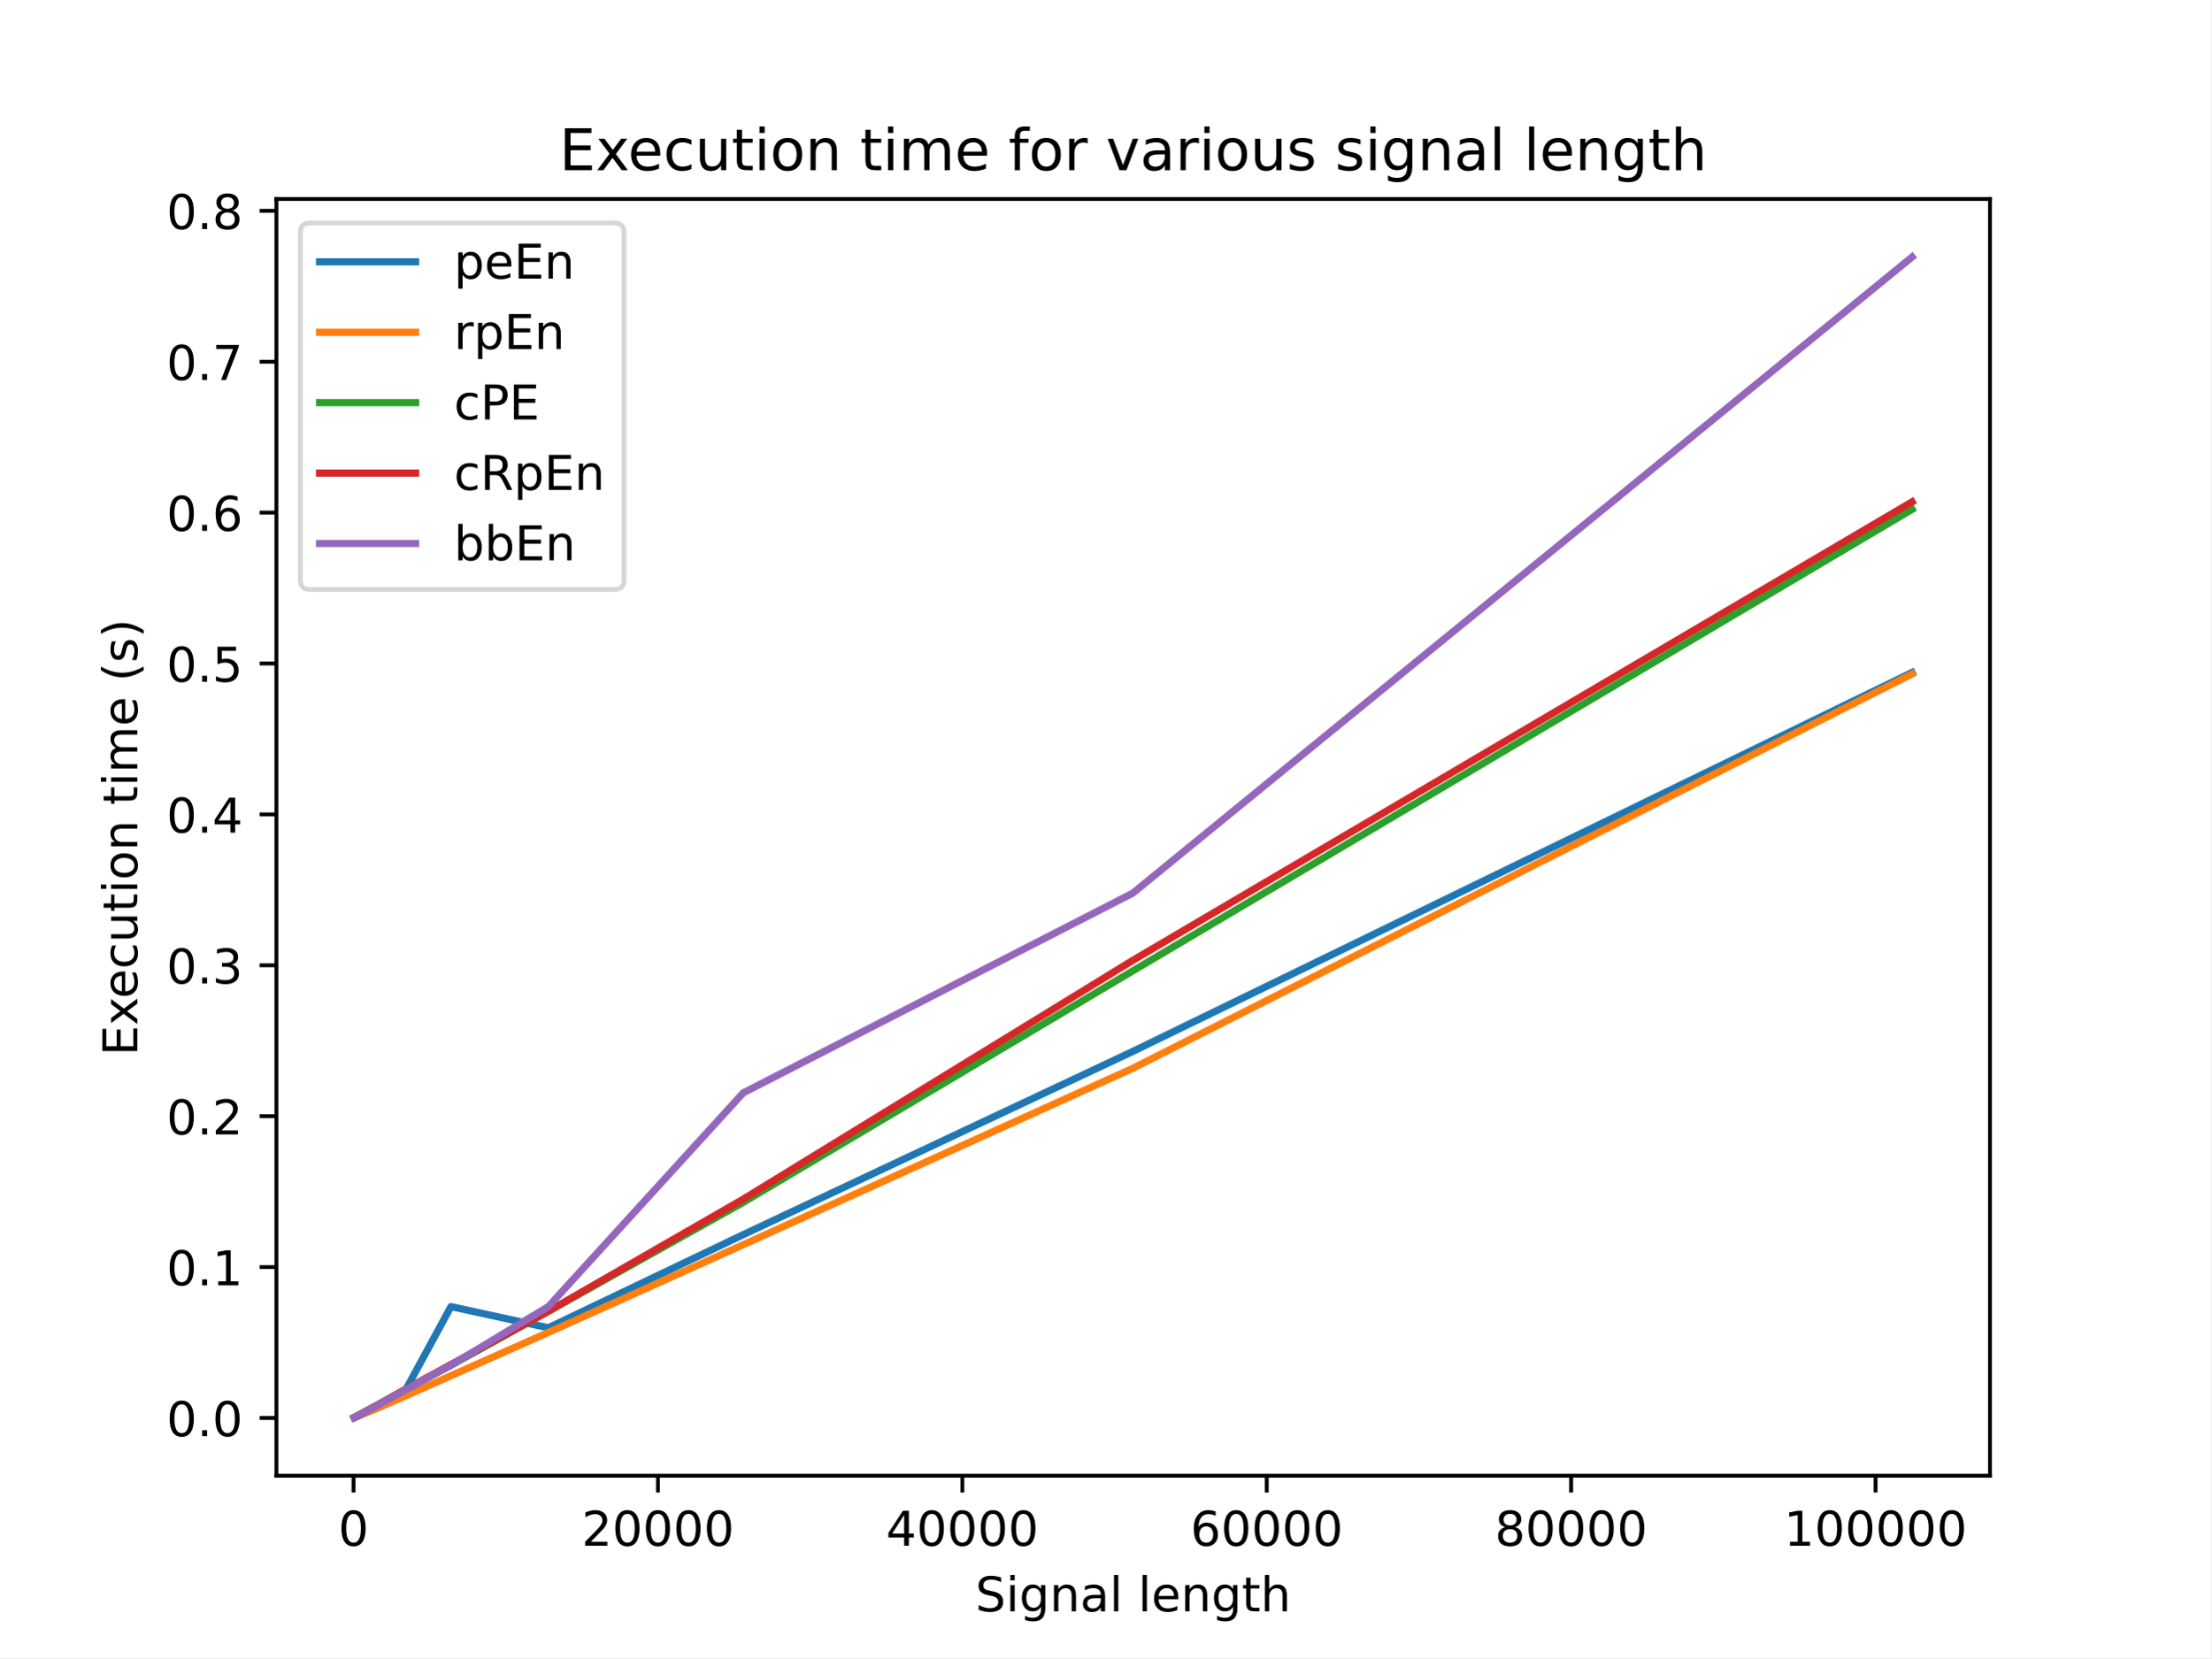
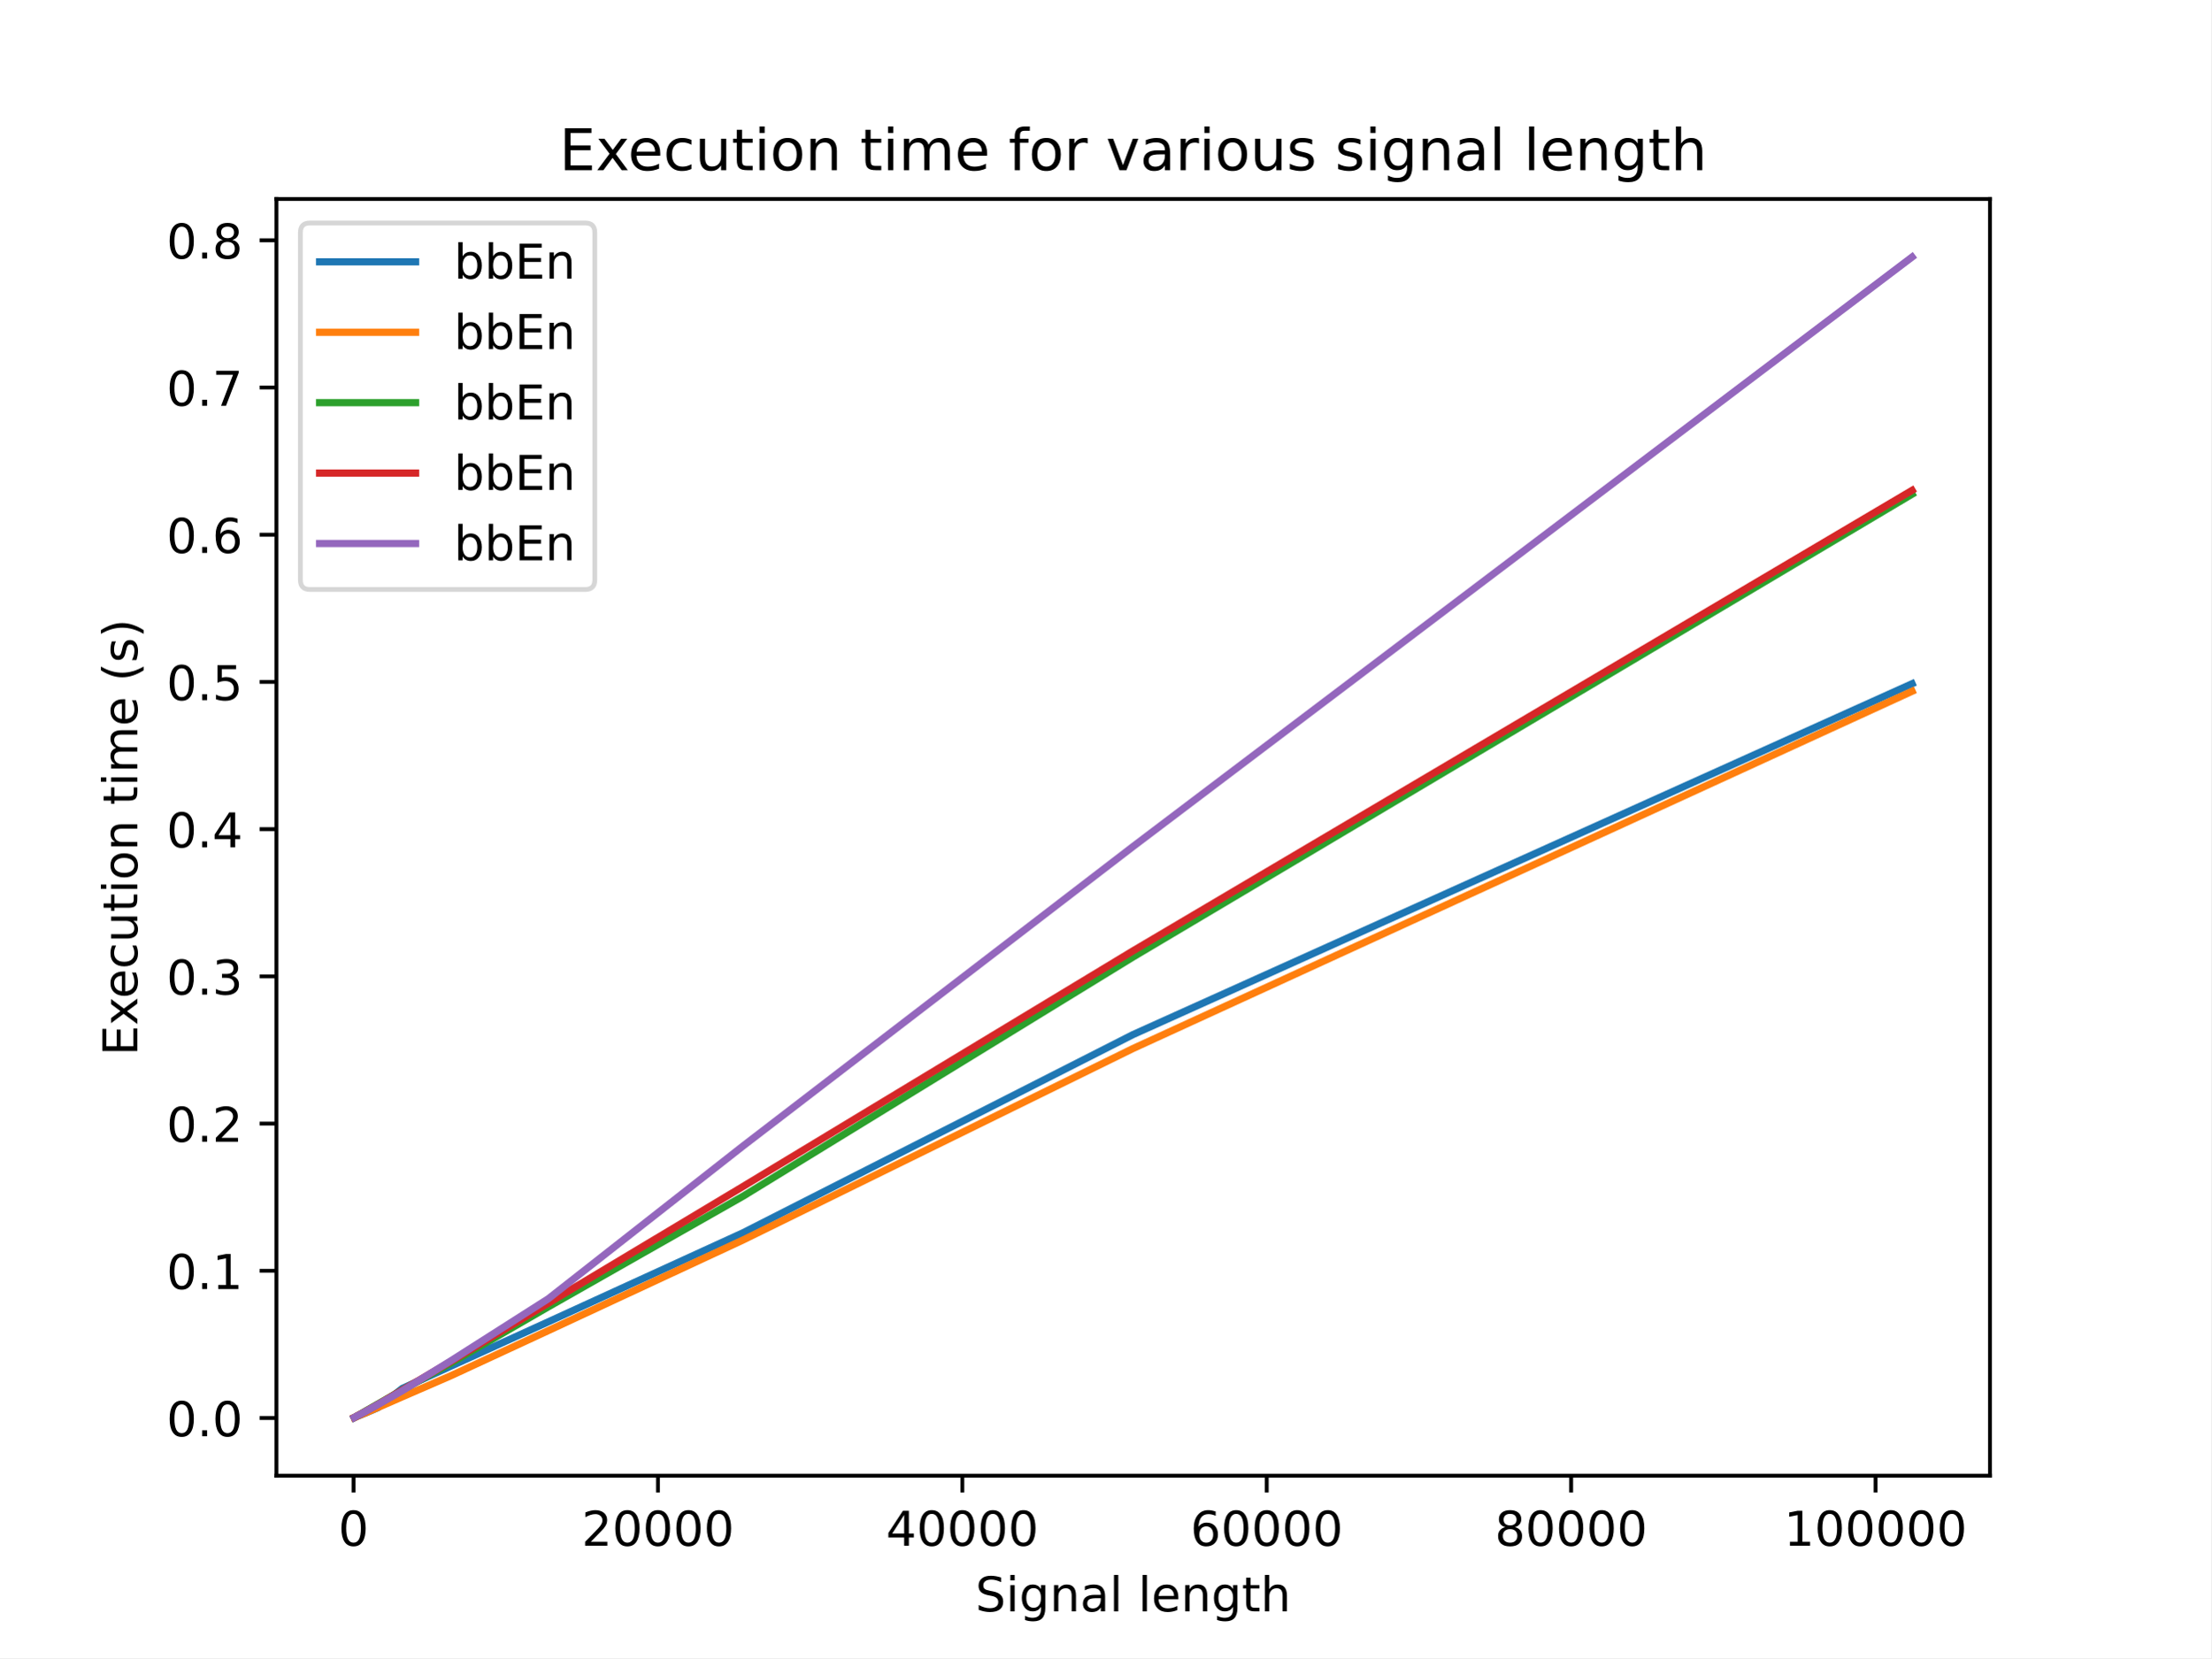
<svg xmlns="http://www.w3.org/2000/svg" xmlns:xlink="http://www.w3.org/1999/xlink" width="460.8pt" height="345.6pt" viewBox="0 0 460.8 345.6" version="1.1">
  <defs>
    <style type="text/css">*{stroke-linejoin: round; stroke-linecap: butt}</style>
  </defs>
  <g id="figure_1">
    <g id="patch_1">
      <path d="M 0 345.6  L 460.8 345.6  L 460.8 0  L 0 0  z " style="fill: #ffffff" />
    </g>
    <g id="axes_1">
      <g id="patch_2">
        <path d="M 57.6 307.584  L 414.72 307.584  L 414.72 41.472  L 57.6 41.472  z " style="fill: #ffffff" />
      </g>
      <g id="matplotlib.axis_1">
        <g id="xtick_1">
          <g id="line2d_1">
            <defs>
-               <path id="m1950f74e26" d="M 0 0  L 0 3.5  " style="stroke: #000000; stroke-width: 0.8" />
+               <path id="mebe157ec7f" d="M 0 0  L 0 3.5  " style="stroke: #000000; stroke-width: 0.8" />
            </defs>
            <g>
-               <use xlink:href="#m1950f74e26" x="73.674" y="307.584" style="stroke: #000000; stroke-width: 0.8" />
+               <use xlink:href="#mebe157ec7f" x="73.674" y="307.584" style="stroke: #000000; stroke-width: 0.8" />
            </g>
          </g>
          <g id="text_1">
            <g transform="translate(70.49288 322.1824) scale(0.1 -0.1)">
              <defs>
                <path id="DejaVuSans-30" d="M 2034 4250  Q 1547 4250 1301 3770  Q 1056 3291 1056 2328  Q 1056 1369 1301 889  Q 1547 409 2034 409  Q 2525 409 2770 889  Q 3016 1369 3016 2328  Q 3016 3291 2770 3770  Q 2525 4250 2034 4250  z M 2034 4750  Q 2819 4750 3233 4129  Q 3647 3509 3647 2328  Q 3647 1150 3233 529  Q 2819 -91 2034 -91  Q 1250 -91 836 529  Q 422 1150 422 2328  Q 422 3509 836 4129  Q 1250 4750 2034 4750  z " transform="scale(0.015625)" />
              </defs>
              <use xlink:href="#DejaVuSans-30" />
            </g>
          </g>
        </g>
        <g id="xtick_2">
          <g id="line2d_2">
            <g>
-               <use xlink:href="#m1950f74e26" x="137.114" y="307.584" style="stroke: #000000; stroke-width: 0.8" />
+               <use xlink:href="#mebe157ec7f" x="137.114" y="307.584" style="stroke: #000000; stroke-width: 0.8" />
            </g>
          </g>
          <g id="text_2">
            <g transform="translate(121.2079 322.1824) scale(0.1 -0.1)">
              <defs>
                <path id="DejaVuSans-32" d="M 1228 531  L 3431 531  L 3431 0  L 469 0  L 469 531  Q 828 903 1448 1529  Q 2069 2156 2228 2338  Q 2531 2678 2651 2914  Q 2772 3150 2772 3378  Q 2772 3750 2511 3984  Q 2250 4219 1831 4219  Q 1534 4219 1204 4116  Q 875 4013 500 3803  L 500 4441  Q 881 4594 1212 4672  Q 1544 4750 1819 4750  Q 2544 4750 2975 4387  Q 3406 4025 3406 3419  Q 3406 3131 3298 2873  Q 3191 2616 2906 2266  Q 2828 2175 2409 1742  Q 1991 1309 1228 531  z " transform="scale(0.015625)" />
              </defs>
              <use xlink:href="#DejaVuSans-32" />
              <use xlink:href="#DejaVuSans-30" transform="translate(63.62305 0)" />
              <use xlink:href="#DejaVuSans-30" transform="translate(127.2461 0)" />
              <use xlink:href="#DejaVuSans-30" transform="translate(190.8691 0)" />
              <use xlink:href="#DejaVuSans-30" transform="translate(254.4922 0)" />
            </g>
          </g>
        </g>
        <g id="xtick_3">
          <g id="line2d_3">
            <g>
-               <use xlink:href="#m1950f74e26" x="200.554" y="307.584" style="stroke: #000000; stroke-width: 0.8" />
+               <use xlink:href="#mebe157ec7f" x="200.554" y="307.584" style="stroke: #000000; stroke-width: 0.8" />
            </g>
          </g>
          <g id="text_3">
            <g transform="translate(184.648 322.1824) scale(0.1 -0.1)">
              <defs>
                <path id="DejaVuSans-34" d="M 2419 4116  L 825 1625  L 2419 1625  L 2419 4116  z M 2253 4666  L 3047 4666  L 3047 1625  L 3713 1625  L 3713 1100  L 3047 1100  L 3047 0  L 2419 0  L 2419 1100  L 313 1100  L 313 1709  L 2253 4666  z " transform="scale(0.015625)" />
              </defs>
              <use xlink:href="#DejaVuSans-34" />
              <use xlink:href="#DejaVuSans-30" transform="translate(63.62305 0)" />
              <use xlink:href="#DejaVuSans-30" transform="translate(127.2461 0)" />
              <use xlink:href="#DejaVuSans-30" transform="translate(190.8691 0)" />
              <use xlink:href="#DejaVuSans-30" transform="translate(254.4922 0)" />
            </g>
          </g>
        </g>
        <g id="xtick_4">
          <g id="line2d_4">
            <g>
-               <use xlink:href="#m1950f74e26" x="263.994" y="307.584" style="stroke: #000000; stroke-width: 0.8" />
+               <use xlink:href="#mebe157ec7f" x="263.994" y="307.584" style="stroke: #000000; stroke-width: 0.8" />
            </g>
          </g>
          <g id="text_4">
            <g transform="translate(248.0881 322.1824) scale(0.1 -0.1)">
              <defs>
                <path id="DejaVuSans-36" d="M 2113 2584  Q 1688 2584 1439 2293  Q 1191 2003 1191 1497  Q 1191 994 1439 701  Q 1688 409 2113 409  Q 2538 409 2786 701  Q 3034 994 3034 1497  Q 3034 2003 2786 2293  Q 2538 2584 2113 2584  z M 3366 4563  L 3366 3988  Q 3128 4100 2886 4159  Q 2644 4219 2406 4219  Q 1781 4219 1451 3797  Q 1122 3375 1075 2522  Q 1259 2794 1537 2939  Q 1816 3084 2150 3084  Q 2853 3084 3261 2657  Q 3669 2231 3669 1497  Q 3669 778 3244 343  Q 2819 -91 2113 -91  Q 1303 -91 875 529  Q 447 1150 447 2328  Q 447 3434 972 4092  Q 1497 4750 2381 4750  Q 2619 4750 2861 4703  Q 3103 4656 3366 4563  z " transform="scale(0.015625)" />
              </defs>
              <use xlink:href="#DejaVuSans-36" />
              <use xlink:href="#DejaVuSans-30" transform="translate(63.62305 0)" />
              <use xlink:href="#DejaVuSans-30" transform="translate(127.2461 0)" />
              <use xlink:href="#DejaVuSans-30" transform="translate(190.8691 0)" />
              <use xlink:href="#DejaVuSans-30" transform="translate(254.4922 0)" />
            </g>
          </g>
        </g>
        <g id="xtick_5">
          <g id="line2d_5">
            <g>
-               <use xlink:href="#m1950f74e26" x="327.434" y="307.584" style="stroke: #000000; stroke-width: 0.8" />
+               <use xlink:href="#mebe157ec7f" x="327.434" y="307.584" style="stroke: #000000; stroke-width: 0.8" />
            </g>
          </g>
          <g id="text_5">
            <g transform="translate(311.5281 322.1824) scale(0.1 -0.1)">
              <defs>
                <path id="DejaVuSans-38" d="M 2034 2216  Q 1584 2216 1326 1975  Q 1069 1734 1069 1313  Q 1069 891 1326 650  Q 1584 409 2034 409  Q 2484 409 2743 651  Q 3003 894 3003 1313  Q 3003 1734 2745 1975  Q 2488 2216 2034 2216  z M 1403 2484  Q 997 2584 770 2862  Q 544 3141 544 3541  Q 544 4100 942 4425  Q 1341 4750 2034 4750  Q 2731 4750 3128 4425  Q 3525 4100 3525 3541  Q 3525 3141 3298 2862  Q 3072 2584 2669 2484  Q 3125 2378 3379 2068  Q 3634 1759 3634 1313  Q 3634 634 3220 271  Q 2806 -91 2034 -91  Q 1263 -91 848 271  Q 434 634 434 1313  Q 434 1759 690 2068  Q 947 2378 1403 2484  z M 1172 3481  Q 1172 3119 1398 2916  Q 1625 2713 2034 2713  Q 2441 2713 2670 2916  Q 2900 3119 2900 3481  Q 2900 3844 2670 4047  Q 2441 4250 2034 4250  Q 1625 4250 1398 4047  Q 1172 3844 1172 3481  z " transform="scale(0.015625)" />
              </defs>
              <use xlink:href="#DejaVuSans-38" />
              <use xlink:href="#DejaVuSans-30" transform="translate(63.62305 0)" />
              <use xlink:href="#DejaVuSans-30" transform="translate(127.2461 0)" />
              <use xlink:href="#DejaVuSans-30" transform="translate(190.8691 0)" />
              <use xlink:href="#DejaVuSans-30" transform="translate(254.4922 0)" />
            </g>
          </g>
        </g>
        <g id="xtick_6">
          <g id="line2d_6">
            <g>
-               <use xlink:href="#m1950f74e26" x="390.874" y="307.584" style="stroke: #000000; stroke-width: 0.8" />
+               <use xlink:href="#mebe157ec7f" x="390.874" y="307.584" style="stroke: #000000; stroke-width: 0.8" />
            </g>
          </g>
          <g id="text_6">
            <g transform="translate(371.787 322.1824) scale(0.1 -0.1)">
              <defs>
                <path id="DejaVuSans-31" d="M 794 531  L 1825 531  L 1825 4091  L 703 3866  L 703 4441  L 1819 4666  L 2450 4666  L 2450 531  L 3481 531  L 3481 0  L 794 0  L 794 531  z " transform="scale(0.015625)" />
              </defs>
              <use xlink:href="#DejaVuSans-31" />
              <use xlink:href="#DejaVuSans-30" transform="translate(63.62305 0)" />
              <use xlink:href="#DejaVuSans-30" transform="translate(127.2461 0)" />
              <use xlink:href="#DejaVuSans-30" transform="translate(190.8691 0)" />
              <use xlink:href="#DejaVuSans-30" transform="translate(254.4922 0)" />
              <use xlink:href="#DejaVuSans-30" transform="translate(318.1152 0)" />
            </g>
          </g>
        </g>
        <g id="text_7">
          <g transform="translate(203.2741 335.8606) scale(0.1 -0.1)">
            <defs>
              <path id="DejaVuSans-53" d="M 3425 4513  L 3425 3897  Q 3066 4069 2747 4153  Q 2428 4238 2131 4238  Q 1616 4238 1336 4038  Q 1056 3838 1056 3469  Q 1056 3159 1242 3001  Q 1428 2844 1947 2747  L 2328 2669  Q 3034 2534 3370 2195  Q 3706 1856 3706 1288  Q 3706 609 3251 259  Q 2797 -91 1919 -91  Q 1588 -91 1214 -16  Q 841 59 441 206  L 441 856  Q 825 641 1194 531  Q 1563 422 1919 422  Q 2459 422 2753 634  Q 3047 847 3047 1241  Q 3047 1584 2836 1778  Q 2625 1972 2144 2069  L 1759 2144  Q 1053 2284 737 2584  Q 422 2884 422 3419  Q 422 4038 858 4394  Q 1294 4750 2059 4750  Q 2388 4750 2728 4690  Q 3069 4631 3425 4513  z " transform="scale(0.015625)" />
              <path id="DejaVuSans-69" d="M 603 3500  L 1178 3500  L 1178 0  L 603 0  L 603 3500  z M 603 4863  L 1178 4863  L 1178 4134  L 603 4134  L 603 4863  z " transform="scale(0.015625)" />
              <path id="DejaVuSans-67" d="M 2906 1791  Q 2906 2416 2648 2759  Q 2391 3103 1925 3103  Q 1463 3103 1205 2759  Q 947 2416 947 1791  Q 947 1169 1205 825  Q 1463 481 1925 481  Q 2391 481 2648 825  Q 2906 1169 2906 1791  z M 3481 434  Q 3481 -459 3084 -895  Q 2688 -1331 1869 -1331  Q 1566 -1331 1297 -1286  Q 1028 -1241 775 -1147  L 775 -588  Q 1028 -725 1275 -790  Q 1522 -856 1778 -856  Q 2344 -856 2625 -561  Q 2906 -266 2906 331  L 2906 616  Q 2728 306 2450 153  Q 2172 0 1784 0  Q 1141 0 747 490  Q 353 981 353 1791  Q 353 2603 747 3093  Q 1141 3584 1784 3584  Q 2172 3584 2450 3431  Q 2728 3278 2906 2969  L 2906 3500  L 3481 3500  L 3481 434  z " transform="scale(0.015625)" />
              <path id="DejaVuSans-6e" d="M 3513 2113  L 3513 0  L 2938 0  L 2938 2094  Q 2938 2591 2744 2837  Q 2550 3084 2163 3084  Q 1697 3084 1428 2787  Q 1159 2491 1159 1978  L 1159 0  L 581 0  L 581 3500  L 1159 3500  L 1159 2956  Q 1366 3272 1645 3428  Q 1925 3584 2291 3584  Q 2894 3584 3203 3211  Q 3513 2838 3513 2113  z " transform="scale(0.015625)" />
              <path id="DejaVuSans-61" d="M 2194 1759  Q 1497 1759 1228 1600  Q 959 1441 959 1056  Q 959 750 1161 570  Q 1363 391 1709 391  Q 2188 391 2477 730  Q 2766 1069 2766 1631  L 2766 1759  L 2194 1759  z M 3341 1997  L 3341 0  L 2766 0  L 2766 531  Q 2569 213 2275 61  Q 1981 -91 1556 -91  Q 1019 -91 701 211  Q 384 513 384 1019  Q 384 1609 779 1909  Q 1175 2209 1959 2209  L 2766 2209  L 2766 2266  Q 2766 2663 2505 2880  Q 2244 3097 1772 3097  Q 1472 3097 1187 3025  Q 903 2953 641 2809  L 641 3341  Q 956 3463 1253 3523  Q 1550 3584 1831 3584  Q 2591 3584 2966 3190  Q 3341 2797 3341 1997  z " transform="scale(0.015625)" />
              <path id="DejaVuSans-6c" d="M 603 4863  L 1178 4863  L 1178 0  L 603 0  L 603 4863  z " transform="scale(0.015625)" />
              <path id="DejaVuSans-20" transform="scale(0.015625)" />
              <path id="DejaVuSans-65" d="M 3597 1894  L 3597 1613  L 953 1613  Q 991 1019 1311 708  Q 1631 397 2203 397  Q 2534 397 2845 478  Q 3156 559 3463 722  L 3463 178  Q 3153 47 2828 -22  Q 2503 -91 2169 -91  Q 1331 -91 842 396  Q 353 884 353 1716  Q 353 2575 817 3079  Q 1281 3584 2069 3584  Q 2775 3584 3186 3129  Q 3597 2675 3597 1894  z M 3022 2063  Q 3016 2534 2758 2815  Q 2500 3097 2075 3097  Q 1594 3097 1305 2825  Q 1016 2553 972 2059  L 3022 2063  z " transform="scale(0.015625)" />
              <path id="DejaVuSans-74" d="M 1172 4494  L 1172 3500  L 2356 3500  L 2356 3053  L 1172 3053  L 1172 1153  Q 1172 725 1289 603  Q 1406 481 1766 481  L 2356 481  L 2356 0  L 1766 0  Q 1100 0 847 248  Q 594 497 594 1153  L 594 3053  L 172 3053  L 172 3500  L 594 3500  L 594 4494  L 1172 4494  z " transform="scale(0.015625)" />
              <path id="DejaVuSans-68" d="M 3513 2113  L 3513 0  L 2938 0  L 2938 2094  Q 2938 2591 2744 2837  Q 2550 3084 2163 3084  Q 1697 3084 1428 2787  Q 1159 2491 1159 1978  L 1159 0  L 581 0  L 581 4863  L 1159 4863  L 1159 2956  Q 1366 3272 1645 3428  Q 1925 3584 2291 3584  Q 2894 3584 3203 3211  Q 3513 2838 3513 2113  z " transform="scale(0.015625)" />
            </defs>
            <use xlink:href="#DejaVuSans-53" />
            <use xlink:href="#DejaVuSans-69" transform="translate(63.47656 0)" />
            <use xlink:href="#DejaVuSans-67" transform="translate(91.25977 0)" />
            <use xlink:href="#DejaVuSans-6e" transform="translate(154.7363 0)" />
            <use xlink:href="#DejaVuSans-61" transform="translate(218.1152 0)" />
            <use xlink:href="#DejaVuSans-6c" transform="translate(279.3945 0)" />
            <use xlink:href="#DejaVuSans-20" transform="translate(307.1777 0)" />
            <use xlink:href="#DejaVuSans-6c" transform="translate(338.9648 0)" />
            <use xlink:href="#DejaVuSans-65" transform="translate(366.748 0)" />
            <use xlink:href="#DejaVuSans-6e" transform="translate(428.2715 0)" />
            <use xlink:href="#DejaVuSans-67" transform="translate(491.6504 0)" />
            <use xlink:href="#DejaVuSans-74" transform="translate(555.127 0)" />
            <use xlink:href="#DejaVuSans-68" transform="translate(594.3359 0)" />
          </g>
        </g>
      </g>
      <g id="matplotlib.axis_2">
        <g id="ytick_1">
          <g id="line2d_7">
            <defs>
-               <path id="me818114db9" d="M 0 0  L -3.5 0  " style="stroke: #000000; stroke-width: 0.8" />
+               <path id="m295c961864" d="M 0 0  L -3.5 0  " style="stroke: #000000; stroke-width: 0.8" />
            </defs>
            <g>
-               <use xlink:href="#me818114db9" x="57.6" y="295.551" style="stroke: #000000; stroke-width: 0.8" />
+               <use xlink:href="#m295c961864" x="57.6" y="295.559" style="stroke: #000000; stroke-width: 0.8" />
            </g>
          </g>
          <g id="text_8">
-             <g transform="translate(34.69687 299.3504) scale(0.1 -0.1)">
+             <g transform="translate(34.69687 299.3587) scale(0.1 -0.1)">
              <defs>
                <path id="DejaVuSans-2e" d="M 684 794  L 1344 794  L 1344 0  L 684 0  L 684 794  z " transform="scale(0.015625)" />
              </defs>
              <use xlink:href="#DejaVuSans-30" />
              <use xlink:href="#DejaVuSans-2e" transform="translate(63.62305 0)" />
              <use xlink:href="#DejaVuSans-30" transform="translate(95.41016 0)" />
            </g>
          </g>
        </g>
        <g id="ytick_2">
          <g id="line2d_8">
            <g>
-               <use xlink:href="#me818114db9" x="57.6" y="264.1" style="stroke: #000000; stroke-width: 0.8" />
+               <use xlink:href="#m295c961864" x="57.6" y="264.874" style="stroke: #000000; stroke-width: 0.8" />
            </g>
          </g>
          <g id="text_9">
-             <g transform="translate(34.69687 267.899) scale(0.1 -0.1)">
+             <g transform="translate(34.69687 268.6737) scale(0.1 -0.1)">
              <use xlink:href="#DejaVuSans-30" />
              <use xlink:href="#DejaVuSans-2e" transform="translate(63.62305 0)" />
              <use xlink:href="#DejaVuSans-31" transform="translate(95.41016 0)" />
            </g>
          </g>
        </g>
        <g id="ytick_3">
          <g id="line2d_9">
            <g>
-               <use xlink:href="#me818114db9" x="57.6" y="232.648" style="stroke: #000000; stroke-width: 0.8" />
+               <use xlink:href="#m295c961864" x="57.6" y="234.189" style="stroke: #000000; stroke-width: 0.8" />
            </g>
          </g>
          <g id="text_10">
-             <g transform="translate(34.69687 236.4476) scale(0.1 -0.1)">
+             <g transform="translate(34.69687 237.9887) scale(0.1 -0.1)">
              <use xlink:href="#DejaVuSans-30" />
              <use xlink:href="#DejaVuSans-2e" transform="translate(63.62305 0)" />
              <use xlink:href="#DejaVuSans-32" transform="translate(95.41016 0)" />
            </g>
          </g>
        </g>
        <g id="ytick_4">
          <g id="line2d_10">
            <g>
-               <use xlink:href="#me818114db9" x="57.6" y="201.197" style="stroke: #000000; stroke-width: 0.8" />
+               <use xlink:href="#m295c961864" x="57.6" y="203.504" style="stroke: #000000; stroke-width: 0.8" />
            </g>
          </g>
          <g id="text_11">
-             <g transform="translate(34.69687 204.9962) scale(0.1 -0.1)">
+             <g transform="translate(34.69687 207.3037) scale(0.1 -0.1)">
              <defs>
                <path id="DejaVuSans-33" d="M 2597 2516  Q 3050 2419 3304 2112  Q 3559 1806 3559 1356  Q 3559 666 3084 287  Q 2609 -91 1734 -91  Q 1441 -91 1130 -33  Q 819 25 488 141  L 488 750  Q 750 597 1062 519  Q 1375 441 1716 441  Q 2309 441 2620 675  Q 2931 909 2931 1356  Q 2931 1769 2642 2001  Q 2353 2234 1838 2234  L 1294 2234  L 1294 2753  L 1863 2753  Q 2328 2753 2575 2939  Q 2822 3125 2822 3475  Q 2822 3834 2567 4026  Q 2313 4219 1838 4219  Q 1578 4219 1281 4162  Q 984 4106 628 3988  L 628 4550  Q 988 4650 1302 4700  Q 1616 4750 1894 4750  Q 2613 4750 3031 4423  Q 3450 4097 3450 3541  Q 3450 3153 3228 2886  Q 3006 2619 2597 2516  z " transform="scale(0.015625)" />
              </defs>
              <use xlink:href="#DejaVuSans-30" />
              <use xlink:href="#DejaVuSans-2e" transform="translate(63.62305 0)" />
              <use xlink:href="#DejaVuSans-33" transform="translate(95.41016 0)" />
            </g>
          </g>
        </g>
        <g id="ytick_5">
          <g id="line2d_11">
            <g>
-               <use xlink:href="#me818114db9" x="57.6" y="169.746" style="stroke: #000000; stroke-width: 0.8" />
+               <use xlink:href="#m295c961864" x="57.6" y="172.819" style="stroke: #000000; stroke-width: 0.8" />
            </g>
          </g>
          <g id="text_12">
-             <g transform="translate(34.69687 173.5449) scale(0.1 -0.1)">
+             <g transform="translate(34.69687 176.6187) scale(0.1 -0.1)">
              <use xlink:href="#DejaVuSans-30" />
              <use xlink:href="#DejaVuSans-2e" transform="translate(63.62305 0)" />
              <use xlink:href="#DejaVuSans-34" transform="translate(95.41016 0)" />
            </g>
          </g>
        </g>
        <g id="ytick_6">
          <g id="line2d_12">
            <g>
-               <use xlink:href="#me818114db9" x="57.6" y="138.294" style="stroke: #000000; stroke-width: 0.8" />
+               <use xlink:href="#m295c961864" x="57.6" y="142.134" style="stroke: #000000; stroke-width: 0.8" />
            </g>
          </g>
          <g id="text_13">
-             <g transform="translate(34.69687 142.0935) scale(0.1 -0.1)">
+             <g transform="translate(34.69687 145.9337) scale(0.1 -0.1)">
              <defs>
                <path id="DejaVuSans-35" d="M 691 4666  L 3169 4666  L 3169 4134  L 1269 4134  L 1269 2991  Q 1406 3038 1543 3061  Q 1681 3084 1819 3084  Q 2600 3084 3056 2656  Q 3513 2228 3513 1497  Q 3513 744 3044 326  Q 2575 -91 1722 -91  Q 1428 -91 1123 -41  Q 819 9 494 109  L 494 744  Q 775 591 1075 516  Q 1375 441 1709 441  Q 2250 441 2565 725  Q 2881 1009 2881 1497  Q 2881 1984 2565 2268  Q 2250 2553 1709 2553  Q 1456 2553 1204 2497  Q 953 2441 691 2322  L 691 4666  z " transform="scale(0.015625)" />
              </defs>
              <use xlink:href="#DejaVuSans-30" />
              <use xlink:href="#DejaVuSans-2e" transform="translate(63.62305 0)" />
              <use xlink:href="#DejaVuSans-35" transform="translate(95.41016 0)" />
            </g>
          </g>
        </g>
        <g id="ytick_7">
          <g id="line2d_13">
            <g>
-               <use xlink:href="#me818114db9" x="57.6" y="106.843" style="stroke: #000000; stroke-width: 0.8" />
+               <use xlink:href="#m295c961864" x="57.6" y="111.449" style="stroke: #000000; stroke-width: 0.8" />
            </g>
          </g>
          <g id="text_14">
-             <g transform="translate(34.69687 110.6421) scale(0.1 -0.1)">
+             <g transform="translate(34.69687 115.2487) scale(0.1 -0.1)">
              <use xlink:href="#DejaVuSans-30" />
              <use xlink:href="#DejaVuSans-2e" transform="translate(63.62305 0)" />
              <use xlink:href="#DejaVuSans-36" transform="translate(95.41016 0)" />
            </g>
          </g>
        </g>
        <g id="ytick_8">
          <g id="line2d_14">
            <g>
-               <use xlink:href="#me818114db9" x="57.6" y="75.392" style="stroke: #000000; stroke-width: 0.8" />
+               <use xlink:href="#m295c961864" x="57.6" y="80.764" style="stroke: #000000; stroke-width: 0.8" />
            </g>
          </g>
          <g id="text_15">
-             <g transform="translate(34.69687 79.19076) scale(0.1 -0.1)">
+             <g transform="translate(34.69687 84.56371) scale(0.1 -0.1)">
              <defs>
                <path id="DejaVuSans-37" d="M 525 4666  L 3525 4666  L 3525 4397  L 1831 0  L 1172 0  L 2766 4134  L 525 4134  L 525 4666  z " transform="scale(0.015625)" />
              </defs>
              <use xlink:href="#DejaVuSans-30" />
              <use xlink:href="#DejaVuSans-2e" transform="translate(63.62305 0)" />
              <use xlink:href="#DejaVuSans-37" transform="translate(95.41016 0)" />
            </g>
          </g>
        </g>
        <g id="ytick_9">
          <g id="line2d_15">
            <g>
-               <use xlink:href="#me818114db9" x="57.6" y="43.94" style="stroke: #000000; stroke-width: 0.8" />
+               <use xlink:href="#m295c961864" x="57.6" y="50.08" style="stroke: #000000; stroke-width: 0.8" />
            </g>
          </g>
          <g id="text_16">
-             <g transform="translate(34.69687 47.73939) scale(0.1 -0.1)">
+             <g transform="translate(34.69687 53.87872) scale(0.1 -0.1)">
              <use xlink:href="#DejaVuSans-30" />
              <use xlink:href="#DejaVuSans-2e" transform="translate(63.62305 0)" />
              <use xlink:href="#DejaVuSans-38" transform="translate(95.41016 0)" />
            </g>
          </g>
        </g>
        <g id="text_17">
          <g transform="translate(28.61719 220.0428) rotate(-90) scale(0.1 -0.1)">
            <defs>
              <path id="DejaVuSans-45" d="M 628 4666  L 3578 4666  L 3578 4134  L 1259 4134  L 1259 2753  L 3481 2753  L 3481 2222  L 1259 2222  L 1259 531  L 3634 531  L 3634 0  L 628 0  L 628 4666  z " transform="scale(0.015625)" />
              <path id="DejaVuSans-78" d="M 3513 3500  L 2247 1797  L 3578 0  L 2900 0  L 1881 1375  L 863 0  L 184 0  L 1544 1831  L 300 3500  L 978 3500  L 1906 2253  L 2834 3500  L 3513 3500  z " transform="scale(0.015625)" />
              <path id="DejaVuSans-63" d="M 3122 3366  L 3122 2828  Q 2878 2963 2633 3030  Q 2388 3097 2138 3097  Q 1578 3097 1268 2742  Q 959 2388 959 1747  Q 959 1106 1268 751  Q 1578 397 2138 397  Q 2388 397 2633 464  Q 2878 531 3122 666  L 3122 134  Q 2881 22 2623 -34  Q 2366 -91 2075 -91  Q 1284 -91 818 406  Q 353 903 353 1747  Q 353 2603 823 3093  Q 1294 3584 2113 3584  Q 2378 3584 2631 3529  Q 2884 3475 3122 3366  z " transform="scale(0.015625)" />
              <path id="DejaVuSans-75" d="M 544 1381  L 544 3500  L 1119 3500  L 1119 1403  Q 1119 906 1312 657  Q 1506 409 1894 409  Q 2359 409 2629 706  Q 2900 1003 2900 1516  L 2900 3500  L 3475 3500  L 3475 0  L 2900 0  L 2900 538  Q 2691 219 2414 64  Q 2138 -91 1772 -91  Q 1169 -91 856 284  Q 544 659 544 1381  z M 1991 3584  L 1991 3584  z " transform="scale(0.015625)" />
              <path id="DejaVuSans-6f" d="M 1959 3097  Q 1497 3097 1228 2736  Q 959 2375 959 1747  Q 959 1119 1226 758  Q 1494 397 1959 397  Q 2419 397 2687 759  Q 2956 1122 2956 1747  Q 2956 2369 2687 2733  Q 2419 3097 1959 3097  z M 1959 3584  Q 2709 3584 3137 3096  Q 3566 2609 3566 1747  Q 3566 888 3137 398  Q 2709 -91 1959 -91  Q 1206 -91 779 398  Q 353 888 353 1747  Q 353 2609 779 3096  Q 1206 3584 1959 3584  z " transform="scale(0.015625)" />
              <path id="DejaVuSans-6d" d="M 3328 2828  Q 3544 3216 3844 3400  Q 4144 3584 4550 3584  Q 5097 3584 5394 3201  Q 5691 2819 5691 2113  L 5691 0  L 5113 0  L 5113 2094  Q 5113 2597 4934 2840  Q 4756 3084 4391 3084  Q 3944 3084 3684 2787  Q 3425 2491 3425 1978  L 3425 0  L 2847 0  L 2847 2094  Q 2847 2600 2669 2842  Q 2491 3084 2119 3084  Q 1678 3084 1418 2786  Q 1159 2488 1159 1978  L 1159 0  L 581 0  L 581 3500  L 1159 3500  L 1159 2956  Q 1356 3278 1631 3431  Q 1906 3584 2284 3584  Q 2666 3584 2933 3390  Q 3200 3197 3328 2828  z " transform="scale(0.015625)" />
              <path id="DejaVuSans-28" d="M 1984 4856  Q 1566 4138 1362 3434  Q 1159 2731 1159 2009  Q 1159 1288 1364 580  Q 1569 -128 1984 -844  L 1484 -844  Q 1016 -109 783 600  Q 550 1309 550 2009  Q 550 2706 781 3412  Q 1013 4119 1484 4856  L 1984 4856  z " transform="scale(0.015625)" />
              <path id="DejaVuSans-73" d="M 2834 3397  L 2834 2853  Q 2591 2978 2328 3040  Q 2066 3103 1784 3103  Q 1356 3103 1142 2972  Q 928 2841 928 2578  Q 928 2378 1081 2264  Q 1234 2150 1697 2047  L 1894 2003  Q 2506 1872 2764 1633  Q 3022 1394 3022 966  Q 3022 478 2636 193  Q 2250 -91 1575 -91  Q 1294 -91 989 -36  Q 684 19 347 128  L 347 722  Q 666 556 975 473  Q 1284 391 1588 391  Q 1994 391 2212 530  Q 2431 669 2431 922  Q 2431 1156 2273 1281  Q 2116 1406 1581 1522  L 1381 1569  Q 847 1681 609 1914  Q 372 2147 372 2553  Q 372 3047 722 3315  Q 1072 3584 1716 3584  Q 2034 3584 2315 3537  Q 2597 3491 2834 3397  z " transform="scale(0.015625)" />
              <path id="DejaVuSans-29" d="M 513 4856  L 1013 4856  Q 1481 4119 1714 3412  Q 1947 2706 1947 2009  Q 1947 1309 1714 600  Q 1481 -109 1013 -844  L 513 -844  Q 928 -128 1133 580  Q 1338 1288 1338 2009  Q 1338 2731 1133 3434  Q 928 4138 513 4856  z " transform="scale(0.015625)" />
            </defs>
            <use xlink:href="#DejaVuSans-45" />
            <use xlink:href="#DejaVuSans-78" transform="translate(63.18359 0)" />
            <use xlink:href="#DejaVuSans-65" transform="translate(119.2383 0)" />
            <use xlink:href="#DejaVuSans-63" transform="translate(180.7617 0)" />
            <use xlink:href="#DejaVuSans-75" transform="translate(235.7422 0)" />
            <use xlink:href="#DejaVuSans-74" transform="translate(299.1211 0)" />
            <use xlink:href="#DejaVuSans-69" transform="translate(338.3301 0)" />
            <use xlink:href="#DejaVuSans-6f" transform="translate(366.1133 0)" />
            <use xlink:href="#DejaVuSans-6e" transform="translate(427.2949 0)" />
            <use xlink:href="#DejaVuSans-20" transform="translate(490.6738 0)" />
            <use xlink:href="#DejaVuSans-74" transform="translate(522.4609 0)" />
            <use xlink:href="#DejaVuSans-69" transform="translate(561.6699 0)" />
            <use xlink:href="#DejaVuSans-6d" transform="translate(589.4531 0)" />
            <use xlink:href="#DejaVuSans-65" transform="translate(686.8652 0)" />
            <use xlink:href="#DejaVuSans-20" transform="translate(748.3887 0)" />
            <use xlink:href="#DejaVuSans-28" transform="translate(780.1758 0)" />
            <use xlink:href="#DejaVuSans-73" transform="translate(819.1895 0)" />
            <use xlink:href="#DejaVuSans-29" transform="translate(871.2891 0)" />
          </g>
        </g>
      </g>
      <g id="line2d_16">
-         <path d="M 73.833 295.479  L 73.991 295.424  L 74.309 295.294  L 74.943 295.022  L 76.212 294.42  L 78.749 293.39  L 83.825 291.012  L 93.975 272.34  L 114.276 276.759  L 154.877 257.347  L 236.081 219.152  L 398.487 140.16  " clip-path="url(#p6f8b5fbad7)" style="fill: none; stroke: #1f77b4; stroke-width: 1.5; stroke-linecap: square" />
+         <path d="M 73.833 295.487  L 73.991 295.397  L 74.309 295.26  L 74.943 295.02  L 76.212 294.502  L 78.749 293.415  L 83.825 289.402  L 93.975 284.748  L 114.276 275.506  L 154.877 256.937  L 236.081 215.661  L 398.487 142.506  " clip-path="url(#p215ef5c61b)" style="fill: none; stroke: #1f77b4; stroke-width: 1.5; stroke-linecap: square" />
      </g>
      <g id="line2d_17">
-         <path d="M 73.833 295.488  L 73.991 295.431  L 74.309 295.305  L 74.943 295.042  L 76.212 294.522  L 78.749 293.468  L 83.825 291.253  L 93.975 286.743  L 114.276 277.721  L 154.877 259.443  L 236.081 222.667  L 398.487 140.459  " clip-path="url(#p6f8b5fbad7)" style="fill: none; stroke: #ff7f0e; stroke-width: 1.5; stroke-linecap: square" />
+         <path d="M 73.833 295.488  L 73.991 295.435  L 74.309 295.297  L 74.943 295.006  L 76.212 294.497  L 78.749 293.375  L 83.825 291.152  L 93.975 286.743  L 114.276 277.339  L 154.877 258.447  L 236.081 218.563  L 398.487 144.079  " clip-path="url(#p215ef5c61b)" style="fill: none; stroke: #ff7f0e; stroke-width: 1.5; stroke-linecap: square" />
      </g>
      <g id="line2d_18">
-         <path d="M 73.833 295.453  L 73.991 295.359  L 74.309 295.197  L 74.943 294.856  L 76.212 294.149  L 78.749 292.782  L 83.825 290.001  L 93.975 284.572  L 114.276 273.328  L 154.877 250.624  L 236.081 202.358  L 398.487 106.166  " clip-path="url(#p6f8b5fbad7)" style="fill: none; stroke: #2ca02c; stroke-width: 1.5; stroke-linecap: square" />
+         <path d="M 73.833 295.456  L 73.991 295.377  L 74.309 295.179  L 74.943 294.831  L 76.212 294.089  L 78.749 292.637  L 83.825 289.731  L 93.975 284.116  L 114.276 272.385  L 154.877 249.314  L 236.081 199.502  L 398.487 102.995  " clip-path="url(#p215ef5c61b)" style="fill: none; stroke: #2ca02c; stroke-width: 1.5; stroke-linecap: square" />
      </g>
      <g id="line2d_19">
-         <path d="M 73.833 295.455  L 73.991 295.366  L 74.309 295.197  L 74.943 294.85  L 76.212 294.171  L 78.749 292.816  L 83.825 289.933  L 93.975 284.41  L 114.276 273.302  L 154.877 249.949  L 236.081 200.167  L 398.487 104.597  " clip-path="url(#p6f8b5fbad7)" style="fill: none; stroke: #d62728; stroke-width: 1.5; stroke-linecap: square" />
+         <path d="M 73.833 295.455  L 73.991 295.379  L 74.309 295.177  L 74.943 294.845  L 76.212 294.171  L 78.749 292.742  L 83.825 289.738  L 93.975 283.77  L 114.276 271.613  L 154.877 247.283  L 236.081 198.212  L 398.487 102.196  " clip-path="url(#p215ef5c61b)" style="fill: none; stroke: #d62728; stroke-width: 1.5; stroke-linecap: square" />
      </g>
      <g id="line2d_20">
-         <path d="M 73.833 295.458  L 73.991 295.386  L 74.309 295.227  L 74.943 294.903  L 76.212 294.249  L 78.749 292.892  L 83.825 290.045  L 93.975 284.562  L 114.276 272.331  L 154.877 227.802  L 236.081 186.155  L 398.487 53.568  " clip-path="url(#p6f8b5fbad7)" style="fill: none; stroke: #9467bd; stroke-width: 1.5; stroke-linecap: square" />
+         <path d="M 73.833 295.462  L 73.991 295.378  L 74.309 295.186  L 74.943 294.879  L 76.212 294.192  L 78.749 292.762  L 83.825 289.88  L 93.975 283.625  L 114.276 270.696  L 154.877 238.841  L 236.081 176.478  L 398.487 53.568  " clip-path="url(#p215ef5c61b)" style="fill: none; stroke: #9467bd; stroke-width: 1.5; stroke-linecap: square" />
      </g>
      <g id="patch_3">
        <path d="M 57.6 307.584  L 57.6 41.472  " style="fill: none; stroke: #000000; stroke-width: 0.8; stroke-linejoin: miter; stroke-linecap: square" />
      </g>
      <g id="patch_4">
        <path d="M 414.72 307.584  L 414.72 41.472  " style="fill: none; stroke: #000000; stroke-width: 0.8; stroke-linejoin: miter; stroke-linecap: square" />
      </g>
      <g id="patch_5">
        <path d="M 57.6 307.584  L 414.72 307.584  " style="fill: none; stroke: #000000; stroke-width: 0.8; stroke-linejoin: miter; stroke-linecap: square" />
      </g>
      <g id="patch_6">
        <path d="M 57.6 41.472  L 414.72 41.472  " style="fill: none; stroke: #000000; stroke-width: 0.8; stroke-linejoin: miter; stroke-linecap: square" />
      </g>
      <g id="text_18">
        <g transform="translate(116.5453 35.472) scale(0.12 -0.12)">
          <defs>
            <path id="DejaVuSans-66" d="M 2375 4863  L 2375 4384  L 1825 4384  Q 1516 4384 1395 4259  Q 1275 4134 1275 3809  L 1275 3500  L 2222 3500  L 2222 3053  L 1275 3053  L 1275 0  L 697 0  L 697 3053  L 147 3053  L 147 3500  L 697 3500  L 697 3744  Q 697 4328 969 4595  Q 1241 4863 1831 4863  L 2375 4863  z " transform="scale(0.015625)" />
            <path id="DejaVuSans-72" d="M 2631 2963  Q 2534 3019 2420 3045  Q 2306 3072 2169 3072  Q 1681 3072 1420 2755  Q 1159 2438 1159 1844  L 1159 0  L 581 0  L 581 3500  L 1159 3500  L 1159 2956  Q 1341 3275 1631 3429  Q 1922 3584 2338 3584  Q 2397 3584 2469 3576  Q 2541 3569 2628 3553  L 2631 2963  z " transform="scale(0.015625)" />
            <path id="DejaVuSans-76" d="M 191 3500  L 800 3500  L 1894 563  L 2988 3500  L 3597 3500  L 2284 0  L 1503 0  L 191 3500  z " transform="scale(0.015625)" />
          </defs>
          <use xlink:href="#DejaVuSans-45" />
          <use xlink:href="#DejaVuSans-78" transform="translate(63.18359 0)" />
          <use xlink:href="#DejaVuSans-65" transform="translate(119.2383 0)" />
          <use xlink:href="#DejaVuSans-63" transform="translate(180.7617 0)" />
          <use xlink:href="#DejaVuSans-75" transform="translate(235.7422 0)" />
          <use xlink:href="#DejaVuSans-74" transform="translate(299.1211 0)" />
          <use xlink:href="#DejaVuSans-69" transform="translate(338.3301 0)" />
          <use xlink:href="#DejaVuSans-6f" transform="translate(366.1133 0)" />
          <use xlink:href="#DejaVuSans-6e" transform="translate(427.2949 0)" />
          <use xlink:href="#DejaVuSans-20" transform="translate(490.6738 0)" />
          <use xlink:href="#DejaVuSans-74" transform="translate(522.4609 0)" />
          <use xlink:href="#DejaVuSans-69" transform="translate(561.6699 0)" />
          <use xlink:href="#DejaVuSans-6d" transform="translate(589.4531 0)" />
          <use xlink:href="#DejaVuSans-65" transform="translate(686.8652 0)" />
          <use xlink:href="#DejaVuSans-20" transform="translate(748.3887 0)" />
          <use xlink:href="#DejaVuSans-66" transform="translate(780.1758 0)" />
          <use xlink:href="#DejaVuSans-6f" transform="translate(815.3809 0)" />
          <use xlink:href="#DejaVuSans-72" transform="translate(876.5625 0)" />
          <use xlink:href="#DejaVuSans-20" transform="translate(917.6758 0)" />
          <use xlink:href="#DejaVuSans-76" transform="translate(949.4629 0)" />
          <use xlink:href="#DejaVuSans-61" transform="translate(1008.643 0)" />
          <use xlink:href="#DejaVuSans-72" transform="translate(1069.922 0)" />
          <use xlink:href="#DejaVuSans-69" transform="translate(1111.035 0)" />
          <use xlink:href="#DejaVuSans-6f" transform="translate(1138.818 0)" />
          <use xlink:href="#DejaVuSans-75" transform="translate(1200 0)" />
          <use xlink:href="#DejaVuSans-73" transform="translate(1263.379 0)" />
          <use xlink:href="#DejaVuSans-20" transform="translate(1315.479 0)" />
          <use xlink:href="#DejaVuSans-73" transform="translate(1347.266 0)" />
          <use xlink:href="#DejaVuSans-69" transform="translate(1399.365 0)" />
          <use xlink:href="#DejaVuSans-67" transform="translate(1427.148 0)" />
          <use xlink:href="#DejaVuSans-6e" transform="translate(1490.625 0)" />
          <use xlink:href="#DejaVuSans-61" transform="translate(1554.004 0)" />
          <use xlink:href="#DejaVuSans-6c" transform="translate(1615.283 0)" />
          <use xlink:href="#DejaVuSans-20" transform="translate(1643.066 0)" />
          <use xlink:href="#DejaVuSans-6c" transform="translate(1674.854 0)" />
          <use xlink:href="#DejaVuSans-65" transform="translate(1702.637 0)" />
          <use xlink:href="#DejaVuSans-6e" transform="translate(1764.16 0)" />
          <use xlink:href="#DejaVuSans-67" transform="translate(1827.539 0)" />
          <use xlink:href="#DejaVuSans-74" transform="translate(1891.016 0)" />
          <use xlink:href="#DejaVuSans-68" transform="translate(1930.225 0)" />
        </g>
      </g>
      <g id="legend_1">
        <g id="patch_7">
-           <path d="M 64.6 122.863  L 128.052 122.863  Q 130.052 122.863 130.052 120.863  L 130.052 48.472  Q 130.052 46.472 128.052 46.472  L 64.6 46.472  Q 62.6 46.472 62.6 48.472  L 62.6 120.863  Q 62.6 122.863 64.6 122.863  z " style="fill: #ffffff; opacity: 0.8; stroke: #cccccc; stroke-linejoin: miter" />
+           <path d="M 64.6 122.863  L 121.953 122.863  Q 123.953 122.863 123.953 120.863  L 123.953 48.472  Q 123.953 46.472 121.953 46.472  L 64.6 46.472  Q 62.6 46.472 62.6 48.472  L 62.6 120.863  Q 62.6 122.863 64.6 122.863  z " style="fill: #ffffff; opacity: 0.8; stroke: #cccccc; stroke-linejoin: miter" />
        </g>
        <g id="line2d_21">
          <path d="M 66.6 54.57  L 76.6 54.57  L 86.6 54.57  " style="fill: none; stroke: #1f77b4; stroke-width: 1.5; stroke-linecap: square" />
        </g>
        <g id="text_19">
          <g transform="translate(94.6 58.07044) scale(0.1 -0.1)">
-             <defs>
-               <path id="DejaVuSans-70" d="M 1159 525  L 1159 -1331  L 581 -1331  L 581 3500  L 1159 3500  L 1159 2969  Q 1341 3281 1617 3432  Q 1894 3584 2278 3584  Q 2916 3584 3314 3078  Q 3713 2572 3713 1747  Q 3713 922 3314 415  Q 2916 -91 2278 -91  Q 1894 -91 1617 61  Q 1341 213 1159 525  z M 3116 1747  Q 3116 2381 2855 2742  Q 2594 3103 2138 3103  Q 1681 3103 1420 2742  Q 1159 2381 1159 1747  Q 1159 1113 1420 752  Q 1681 391 2138 391  Q 2594 391 2855 752  Q 3116 1113 3116 1747  z " transform="scale(0.015625)" />
-             </defs>
-             <use xlink:href="#DejaVuSans-70" />
-             <use xlink:href="#DejaVuSans-65" transform="translate(63.47656 0)" />
-             <use xlink:href="#DejaVuSans-45" transform="translate(125 0)" />
-             <use xlink:href="#DejaVuSans-6e" transform="translate(188.1836 0)" />
-           </g>
-         </g>
-         <g id="line2d_22">
-           <path d="M 66.6 69.249  L 76.6 69.249  L 86.6 69.249  " style="fill: none; stroke: #ff7f0e; stroke-width: 1.5; stroke-linecap: square" />
-         </g>
-         <g id="text_20">
-           <g transform="translate(94.6 72.74856) scale(0.1 -0.1)">
-             <use xlink:href="#DejaVuSans-72" />
-             <use xlink:href="#DejaVuSans-70" transform="translate(41.11328 0)" />
-             <use xlink:href="#DejaVuSans-45" transform="translate(104.5898 0)" />
-             <use xlink:href="#DejaVuSans-6e" transform="translate(167.7734 0)" />
-           </g>
-         </g>
-         <g id="line2d_23">
-           <path d="M 66.6 83.927  L 76.6 83.927  L 86.6 83.927  " style="fill: none; stroke: #2ca02c; stroke-width: 1.5; stroke-linecap: square" />
-         </g>
-         <g id="text_21">
-           <g transform="translate(94.6 87.42669) scale(0.1 -0.1)">
-             <defs>
-               <path id="DejaVuSans-50" d="M 1259 4147  L 1259 2394  L 2053 2394  Q 2494 2394 2734 2622  Q 2975 2850 2975 3272  Q 2975 3691 2734 3919  Q 2494 4147 2053 4147  L 1259 4147  z M 628 4666  L 2053 4666  Q 2838 4666 3239 4311  Q 3641 3956 3641 3272  Q 3641 2581 3239 2228  Q 2838 1875 2053 1875  L 1259 1875  L 1259 0  L 628 0  L 628 4666  z " transform="scale(0.015625)" />
-             </defs>
-             <use xlink:href="#DejaVuSans-63" />
-             <use xlink:href="#DejaVuSans-50" transform="translate(54.98047 0)" />
-             <use xlink:href="#DejaVuSans-45" transform="translate(115.2832 0)" />
-           </g>
-         </g>
-         <g id="line2d_24">
-           <path d="M 66.6 98.605  L 76.6 98.605  L 86.6 98.605  " style="fill: none; stroke: #d62728; stroke-width: 1.5; stroke-linecap: square" />
-         </g>
-         <g id="text_22">
-           <g transform="translate(94.6 102.1048) scale(0.1 -0.1)">
-             <defs>
-               <path id="DejaVuSans-52" d="M 2841 2188  Q 3044 2119 3236 1894  Q 3428 1669 3622 1275  L 4263 0  L 3584 0  L 2988 1197  Q 2756 1666 2539 1819  Q 2322 1972 1947 1972  L 1259 1972  L 1259 0  L 628 0  L 628 4666  L 2053 4666  Q 2853 4666 3247 4331  Q 3641 3997 3641 3322  Q 3641 2881 3436 2590  Q 3231 2300 2841 2188  z M 1259 4147  L 1259 2491  L 2053 2491  Q 2509 2491 2742 2702  Q 2975 2913 2975 3322  Q 2975 3731 2742 3939  Q 2509 4147 2053 4147  L 1259 4147  z " transform="scale(0.015625)" />
-             </defs>
-             <use xlink:href="#DejaVuSans-63" />
-             <use xlink:href="#DejaVuSans-52" transform="translate(54.98047 0)" />
-             <use xlink:href="#DejaVuSans-70" transform="translate(124.4629 0)" />
-             <use xlink:href="#DejaVuSans-45" transform="translate(187.9395 0)" />
-             <use xlink:href="#DejaVuSans-6e" transform="translate(251.123 0)" />
-           </g>
-         </g>
-         <g id="line2d_25">
-           <path d="M 66.6 113.283  L 76.6 113.283  L 86.6 113.283  " style="fill: none; stroke: #9467bd; stroke-width: 1.5; stroke-linecap: square" />
-         </g>
-         <g id="text_23">
-           <g transform="translate(94.6 116.7829) scale(0.1 -0.1)">
            <defs>
              <path id="DejaVuSans-62" d="M 3116 1747  Q 3116 2381 2855 2742  Q 2594 3103 2138 3103  Q 1681 3103 1420 2742  Q 1159 2381 1159 1747  Q 1159 1113 1420 752  Q 1681 391 2138 391  Q 2594 391 2855 752  Q 3116 1113 3116 1747  z M 1159 2969  Q 1341 3281 1617 3432  Q 1894 3584 2278 3584  Q 2916 3584 3314 3078  Q 3713 2572 3713 1747  Q 3713 922 3314 415  Q 2916 -91 2278 -91  Q 1894 -91 1617 61  Q 1341 213 1159 525  L 1159 0  L 581 0  L 581 4863  L 1159 4863  L 1159 2969  z " transform="scale(0.015625)" />
            </defs>
            <use xlink:href="#DejaVuSans-62" />
            <use xlink:href="#DejaVuSans-62" transform="translate(63.47656 0)" />
            <use xlink:href="#DejaVuSans-45" transform="translate(126.9531 0)" />
            <use xlink:href="#DejaVuSans-6e" transform="translate(190.1367 0)" />
          </g>
        </g>
+         <g id="line2d_22">
+           <path d="M 66.6 69.249  L 76.6 69.249  L 86.6 69.249  " style="fill: none; stroke: #ff7f0e; stroke-width: 1.5; stroke-linecap: square" />
+         </g>
+         <g id="text_20">
+           <g transform="translate(94.6 72.74856) scale(0.1 -0.1)">
+             <use xlink:href="#DejaVuSans-62" />
+             <use xlink:href="#DejaVuSans-62" transform="translate(63.47656 0)" />
+             <use xlink:href="#DejaVuSans-45" transform="translate(126.9531 0)" />
+             <use xlink:href="#DejaVuSans-6e" transform="translate(190.1367 0)" />
+           </g>
+         </g>
+         <g id="line2d_23">
+           <path d="M 66.6 83.927  L 76.6 83.927  L 86.6 83.927  " style="fill: none; stroke: #2ca02c; stroke-width: 1.5; stroke-linecap: square" />
+         </g>
+         <g id="text_21">
+           <g transform="translate(94.6 87.42669) scale(0.1 -0.1)">
+             <use xlink:href="#DejaVuSans-62" />
+             <use xlink:href="#DejaVuSans-62" transform="translate(63.47656 0)" />
+             <use xlink:href="#DejaVuSans-45" transform="translate(126.9531 0)" />
+             <use xlink:href="#DejaVuSans-6e" transform="translate(190.1367 0)" />
+           </g>
+         </g>
+         <g id="line2d_24">
+           <path d="M 66.6 98.605  L 76.6 98.605  L 86.6 98.605  " style="fill: none; stroke: #d62728; stroke-width: 1.5; stroke-linecap: square" />
+         </g>
+         <g id="text_22">
+           <g transform="translate(94.6 102.1048) scale(0.1 -0.1)">
+             <use xlink:href="#DejaVuSans-62" />
+             <use xlink:href="#DejaVuSans-62" transform="translate(63.47656 0)" />
+             <use xlink:href="#DejaVuSans-45" transform="translate(126.9531 0)" />
+             <use xlink:href="#DejaVuSans-6e" transform="translate(190.1367 0)" />
+           </g>
+         </g>
+         <g id="line2d_25">
+           <path d="M 66.6 113.283  L 76.6 113.283  L 86.6 113.283  " style="fill: none; stroke: #9467bd; stroke-width: 1.5; stroke-linecap: square" />
+         </g>
+         <g id="text_23">
+           <g transform="translate(94.6 116.7829) scale(0.1 -0.1)">
+             <use xlink:href="#DejaVuSans-62" />
+             <use xlink:href="#DejaVuSans-62" transform="translate(63.47656 0)" />
+             <use xlink:href="#DejaVuSans-45" transform="translate(126.9531 0)" />
+             <use xlink:href="#DejaVuSans-6e" transform="translate(190.1367 0)" />
+           </g>
+         </g>
      </g>
    </g>
  </g>
  <defs>
-     <clipPath id="p6f8b5fbad7">
+     <clipPath id="p215ef5c61b">
      <rect x="57.6" y="41.472" width="357.12" height="266.112" />
    </clipPath>
  </defs>
</svg>
